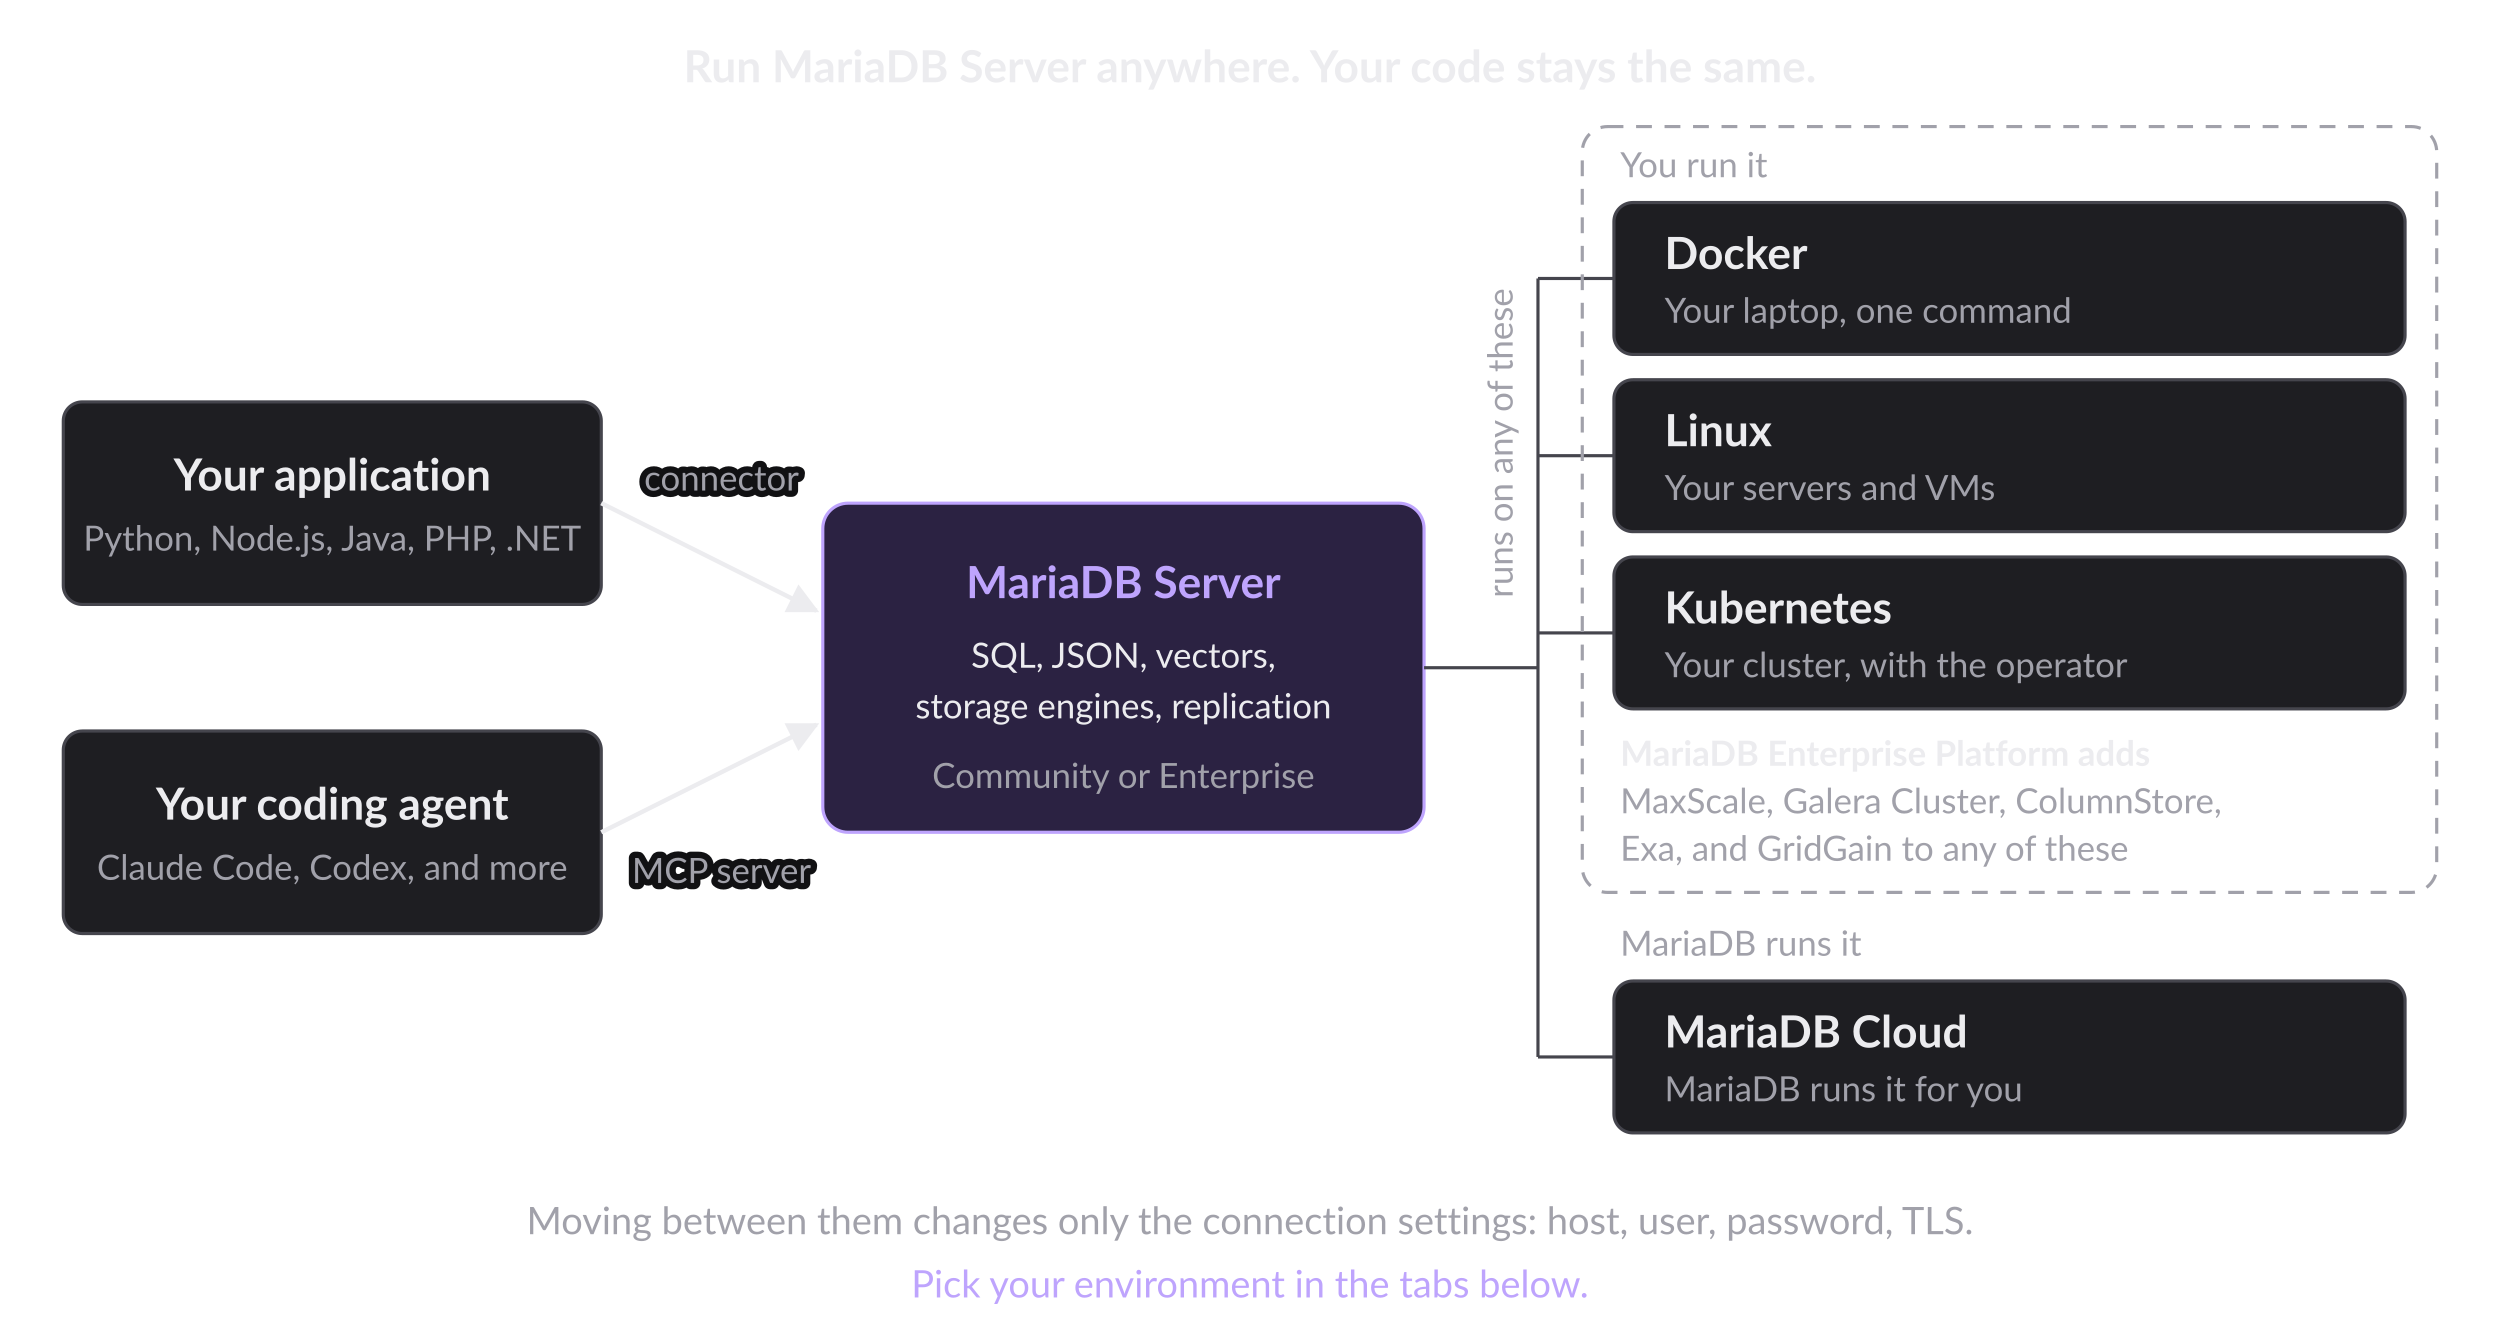
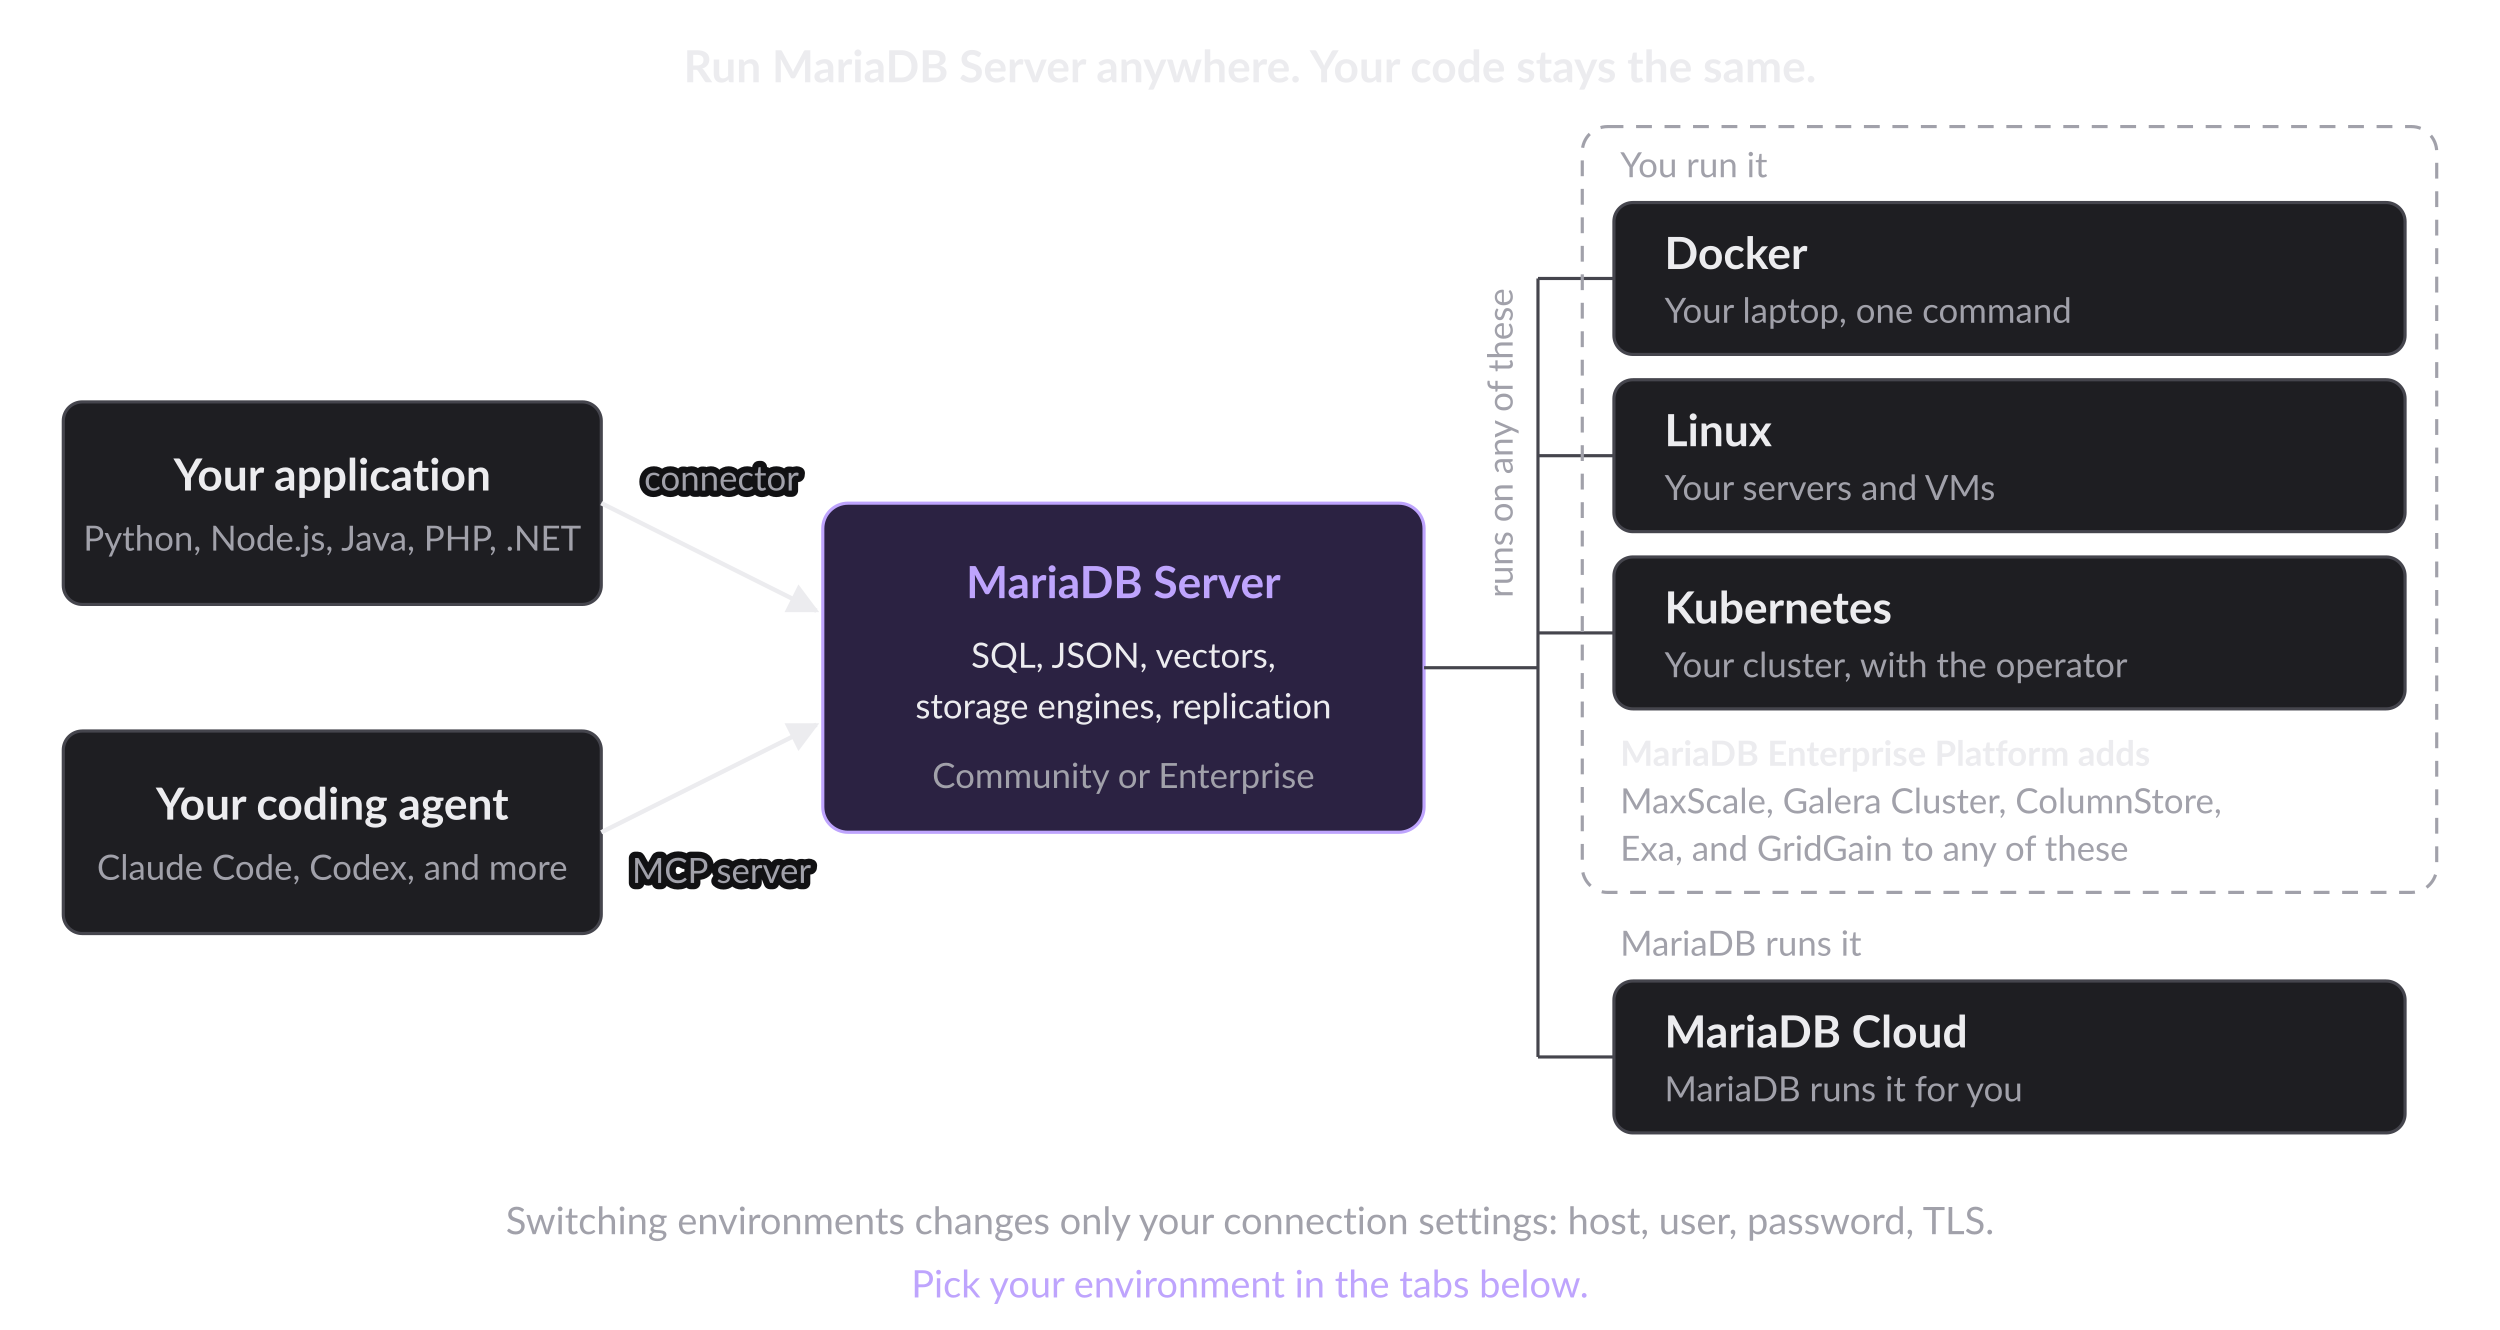
- <svg xmlns="http://www.w3.org/2000/svg" width="790" height="420" viewBox="0 0 790 420" role="img" aria-label="Run MariaDB Server anywhere. Your code stays the same. Your application connects through a MariaDB connector, and your coding agent connects through the MariaDB MCP server. Both reach MariaDB Server, Community or Enterprise. MariaDB Server runs on any of four environments. You run it with Docker on your laptop, with Linux on your servers and VMs, or with the operator on your Kubernetes cluster, and MariaDB Enterprise Platform adds MaxScale, Galera Cluster, ColumnStore, Exa, and GridGain to any of these. Or MariaDB runs it for you in MariaDB Cloud. Moving between them changes only the connection settings: host, user, password, and TLS.">
+ <svg xmlns="http://www.w3.org/2000/svg" width="790" height="420" viewBox="0 0 790 420" role="img" aria-label="Run MariaDB Server anywhere. Your code stays the same. Your application connects through a MariaDB connector, and your coding agent connects through the MariaDB MCP server. Both reach MariaDB Server, Community or Enterprise. MariaDB Server runs on any of four environments. You run it with Docker on your laptop, with Linux on your servers and VMs, or with the operator on your Kubernetes cluster, and MariaDB Enterprise Platform adds MaxScale, Galera Cluster, ColumnStore, Exa, and GridGain to any of these. Or MariaDB runs it for you in MariaDB Cloud. Switching environments changes only your connection settings: host, user, password, and TLS.">
  <defs>
    <marker id="a" viewBox="0 0 10 10" refX="9" refY="5" markerWidth="7" markerHeight="7" orient="auto-start-reverse">
      <path class="mk" d="M0,0 L10,5 L0,10 z" />
    </marker>
    <marker id="ac" viewBox="0 0 10 10" refX="9" refY="5" markerWidth="7" markerHeight="7" orient="auto-start-reverse">
      <path class="mkacc" d="M0,0 L10,5 L0,10 z" />
    </marker>
  </defs>
  <style>
  text { fill: #ececef; font: 13px Lato, "Helvetica Neue", Arial, sans-serif; }
  .mono { font-family: "JetBrains Mono", Menlo, Consolas, monospace; font-size: 12px; font-variant-ligatures: none; }
  .t { font-weight: 700; font-size: 14px; } .sm { font-size: 12px; } .xs { font-size: 11px; }
  .mut { fill: #a1a1aa; } .acct { fill: #BEA4FD; }
  .box { fill: #1e1e22; stroke: #45454d; } .plain { fill: none; stroke: #45454d; }
  .accbox { fill: #2b2242; stroke: #BEA4FD; } .frame { fill: none; stroke: #a1a1aa; stroke-dasharray: 5 4; }
  .ln { fill: none; stroke: #ececef; stroke-width: 1.4; } .dash { stroke-dasharray: 5 4; }
  .acc { stroke: #BEA4FD; stroke-width: 2; } .mut-ln { stroke: #a1a1aa; }
  .fillacc { fill: #BEA4FD; } .fillsoft { fill: #2b2242; } .fillpanel { fill: #1e1e22; }
  .halo { paint-order: stroke; stroke: #111113; stroke-width: 4px; stroke-linejoin: round; }
  .on { fill: #18181b; } .cmd { font-size: 10.5px; font-variant-ligatures: none; }
  .mk { fill: #ececef; } .mkacc { fill: #BEA4FD; }
</style>
  <text class="t" x="395" y="26" text-anchor="middle">Run MariaDB Server anywhere. Your code stays the same.</text>
  <rect class="box" x="20" y="127" width="170" height="64" rx="6" />
  <text class="t" x="105" y="155" text-anchor="middle">Your application</text>
  <text class="xs mut" x="105" y="174" text-anchor="middle">Python, Node.js, Java, PHP, .NET</text>
  <rect class="box" x="20" y="231" width="170" height="64" rx="6" />
  <text class="t" x="105" y="259" text-anchor="middle">Your coding agent</text>
  <text class="xs mut" x="105" y="278" text-anchor="middle">Claude Code, Codex, and more</text>
  <line class="ln" x1="190" y1="159" x2="258" y2="193" marker-end="url(#a)" />
  <text class="xs mut halo" x="228" y="155" text-anchor="middle">connector</text>
  <line class="ln" x1="190" y1="263" x2="258" y2="229" marker-end="url(#a)" />
  <text class="xs mut halo" x="228" y="279" text-anchor="middle">MCP server</text>
  <rect class="accbox" x="260" y="159" width="190" height="104" rx="8" />
  <text class="t acct" x="355" y="189" text-anchor="middle">MariaDB Server</text>
  <text class="xs" x="355" y="211" text-anchor="middle">SQL, JSON, vectors,</text>
  <text class="xs" x="355" y="227" text-anchor="middle">storage engines, replication</text>
  <text class="xs mut" x="355" y="249" text-anchor="middle">Community or Enterprise</text>
  <path class="plain" d="M450,211 H486" />
  <path class="plain" d="M486,88 V334 M486,88 H510 M486,144 H510 M486,200 H510 M486,334 H510" />
  <text class="xs mut" transform="rotate(-90 478 140)" x="478" y="140" text-anchor="middle">runs on any of these</text>
  <rect class="frame" x="500" y="40" width="270" height="242" rx="8" />
  <text class="xs mut" x="512" y="56">You run it</text>
  <rect class="box" x="510" y="64" width="250" height="48" rx="6" />
  <text class="t" x="526" y="85">Docker</text>
  <text class="xs mut" x="526" y="102">Your laptop, one command</text>
  <rect class="box" x="510" y="120" width="250" height="48" rx="6" />
  <text class="t" x="526" y="141">Linux</text>
  <text class="xs mut" x="526" y="158">Your servers and VMs</text>
  <rect class="box" x="510" y="176" width="250" height="48" rx="6" />
  <text class="t" x="526" y="197">Kubernetes</text>
  <text class="xs mut" x="526" y="214">Your cluster, with the operator</text>
  <text class="t xs" x="512" y="242">MariaDB Enterprise Platform adds</text>
  <text class="xs mut" x="512" y="257">MaxScale, Galera Cluster, ColumnStore,</text>
  <text class="xs mut" x="512" y="272">Exa, and GridGain to any of these</text>
  <text class="xs mut" x="512" y="302">MariaDB runs it</text>
  <rect class="box" x="510" y="310" width="250" height="48" rx="6" />
  <text class="t" x="526" y="331">MariaDB Cloud</text>
  <text class="xs mut" x="526" y="348">MariaDB runs it for you</text>
-   <text class="sm mut" x="395" y="390" text-anchor="middle">Moving between them changes only the connection settings: host, user, password, TLS.</text>
+   <text class="sm mut" x="395" y="390" text-anchor="middle">Switching environments changes only your connection settings: host, user, password, TLS.</text>
  <text class="sm acct" x="395" y="410" text-anchor="middle">Pick your environment in the tabs below.</text>
</svg>
